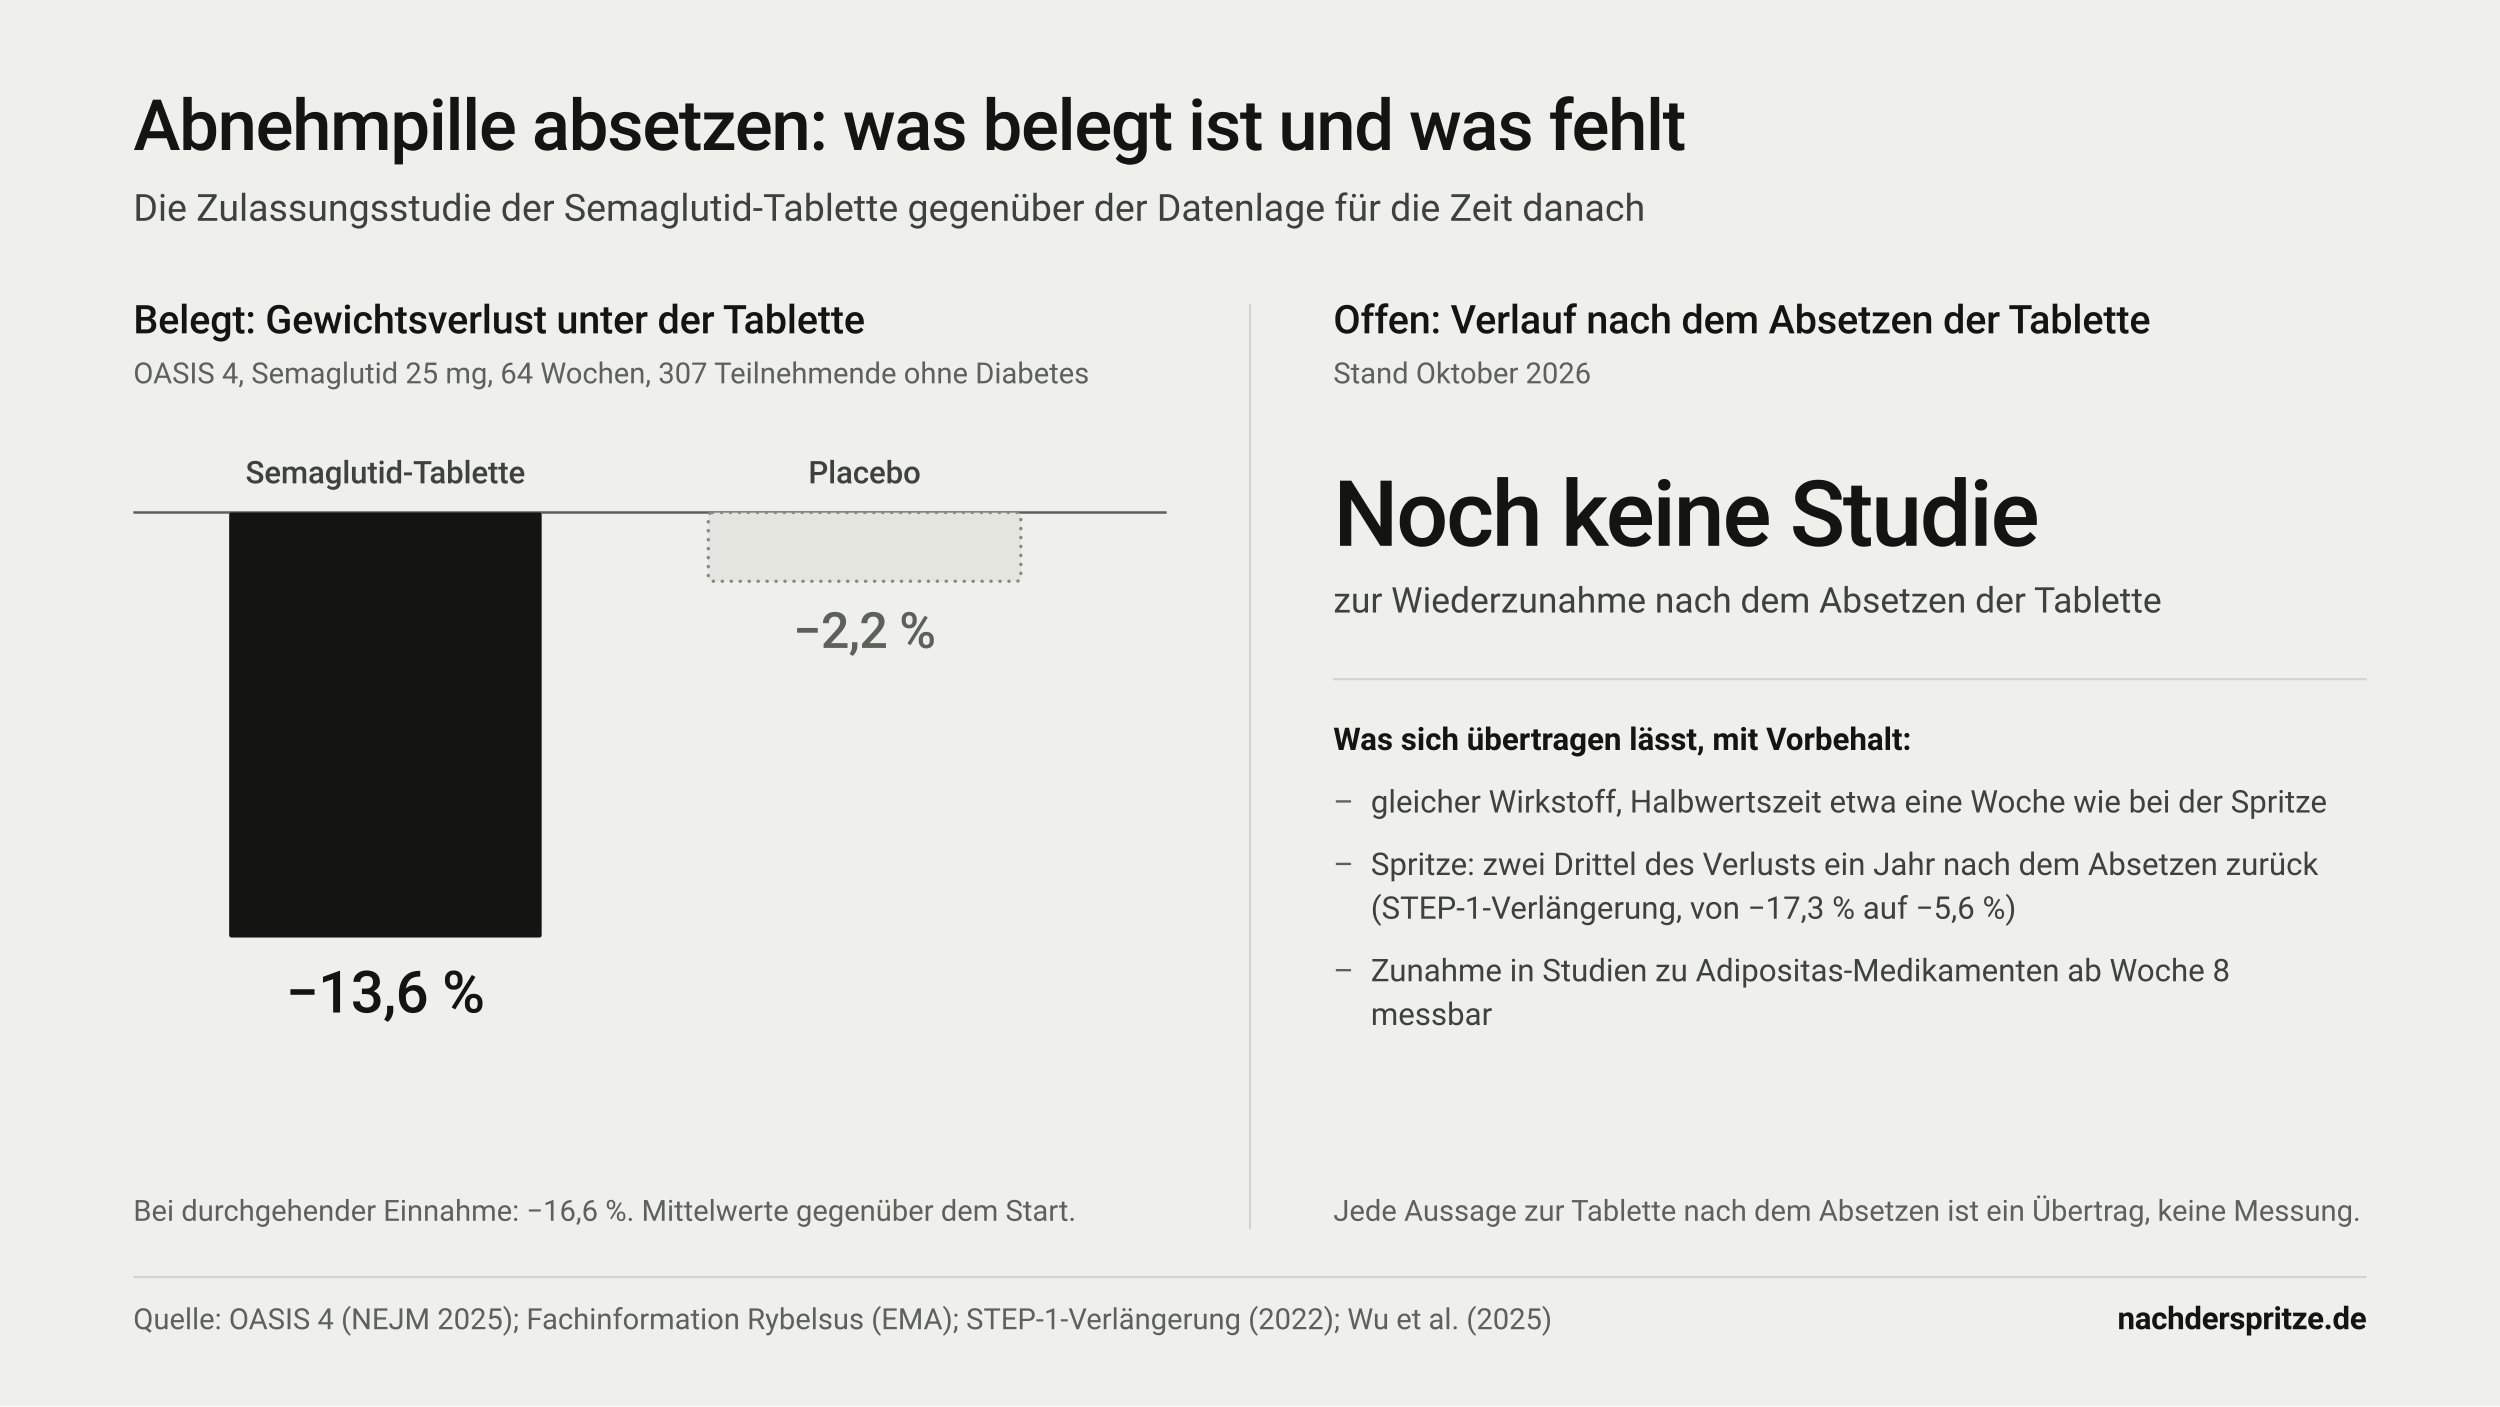
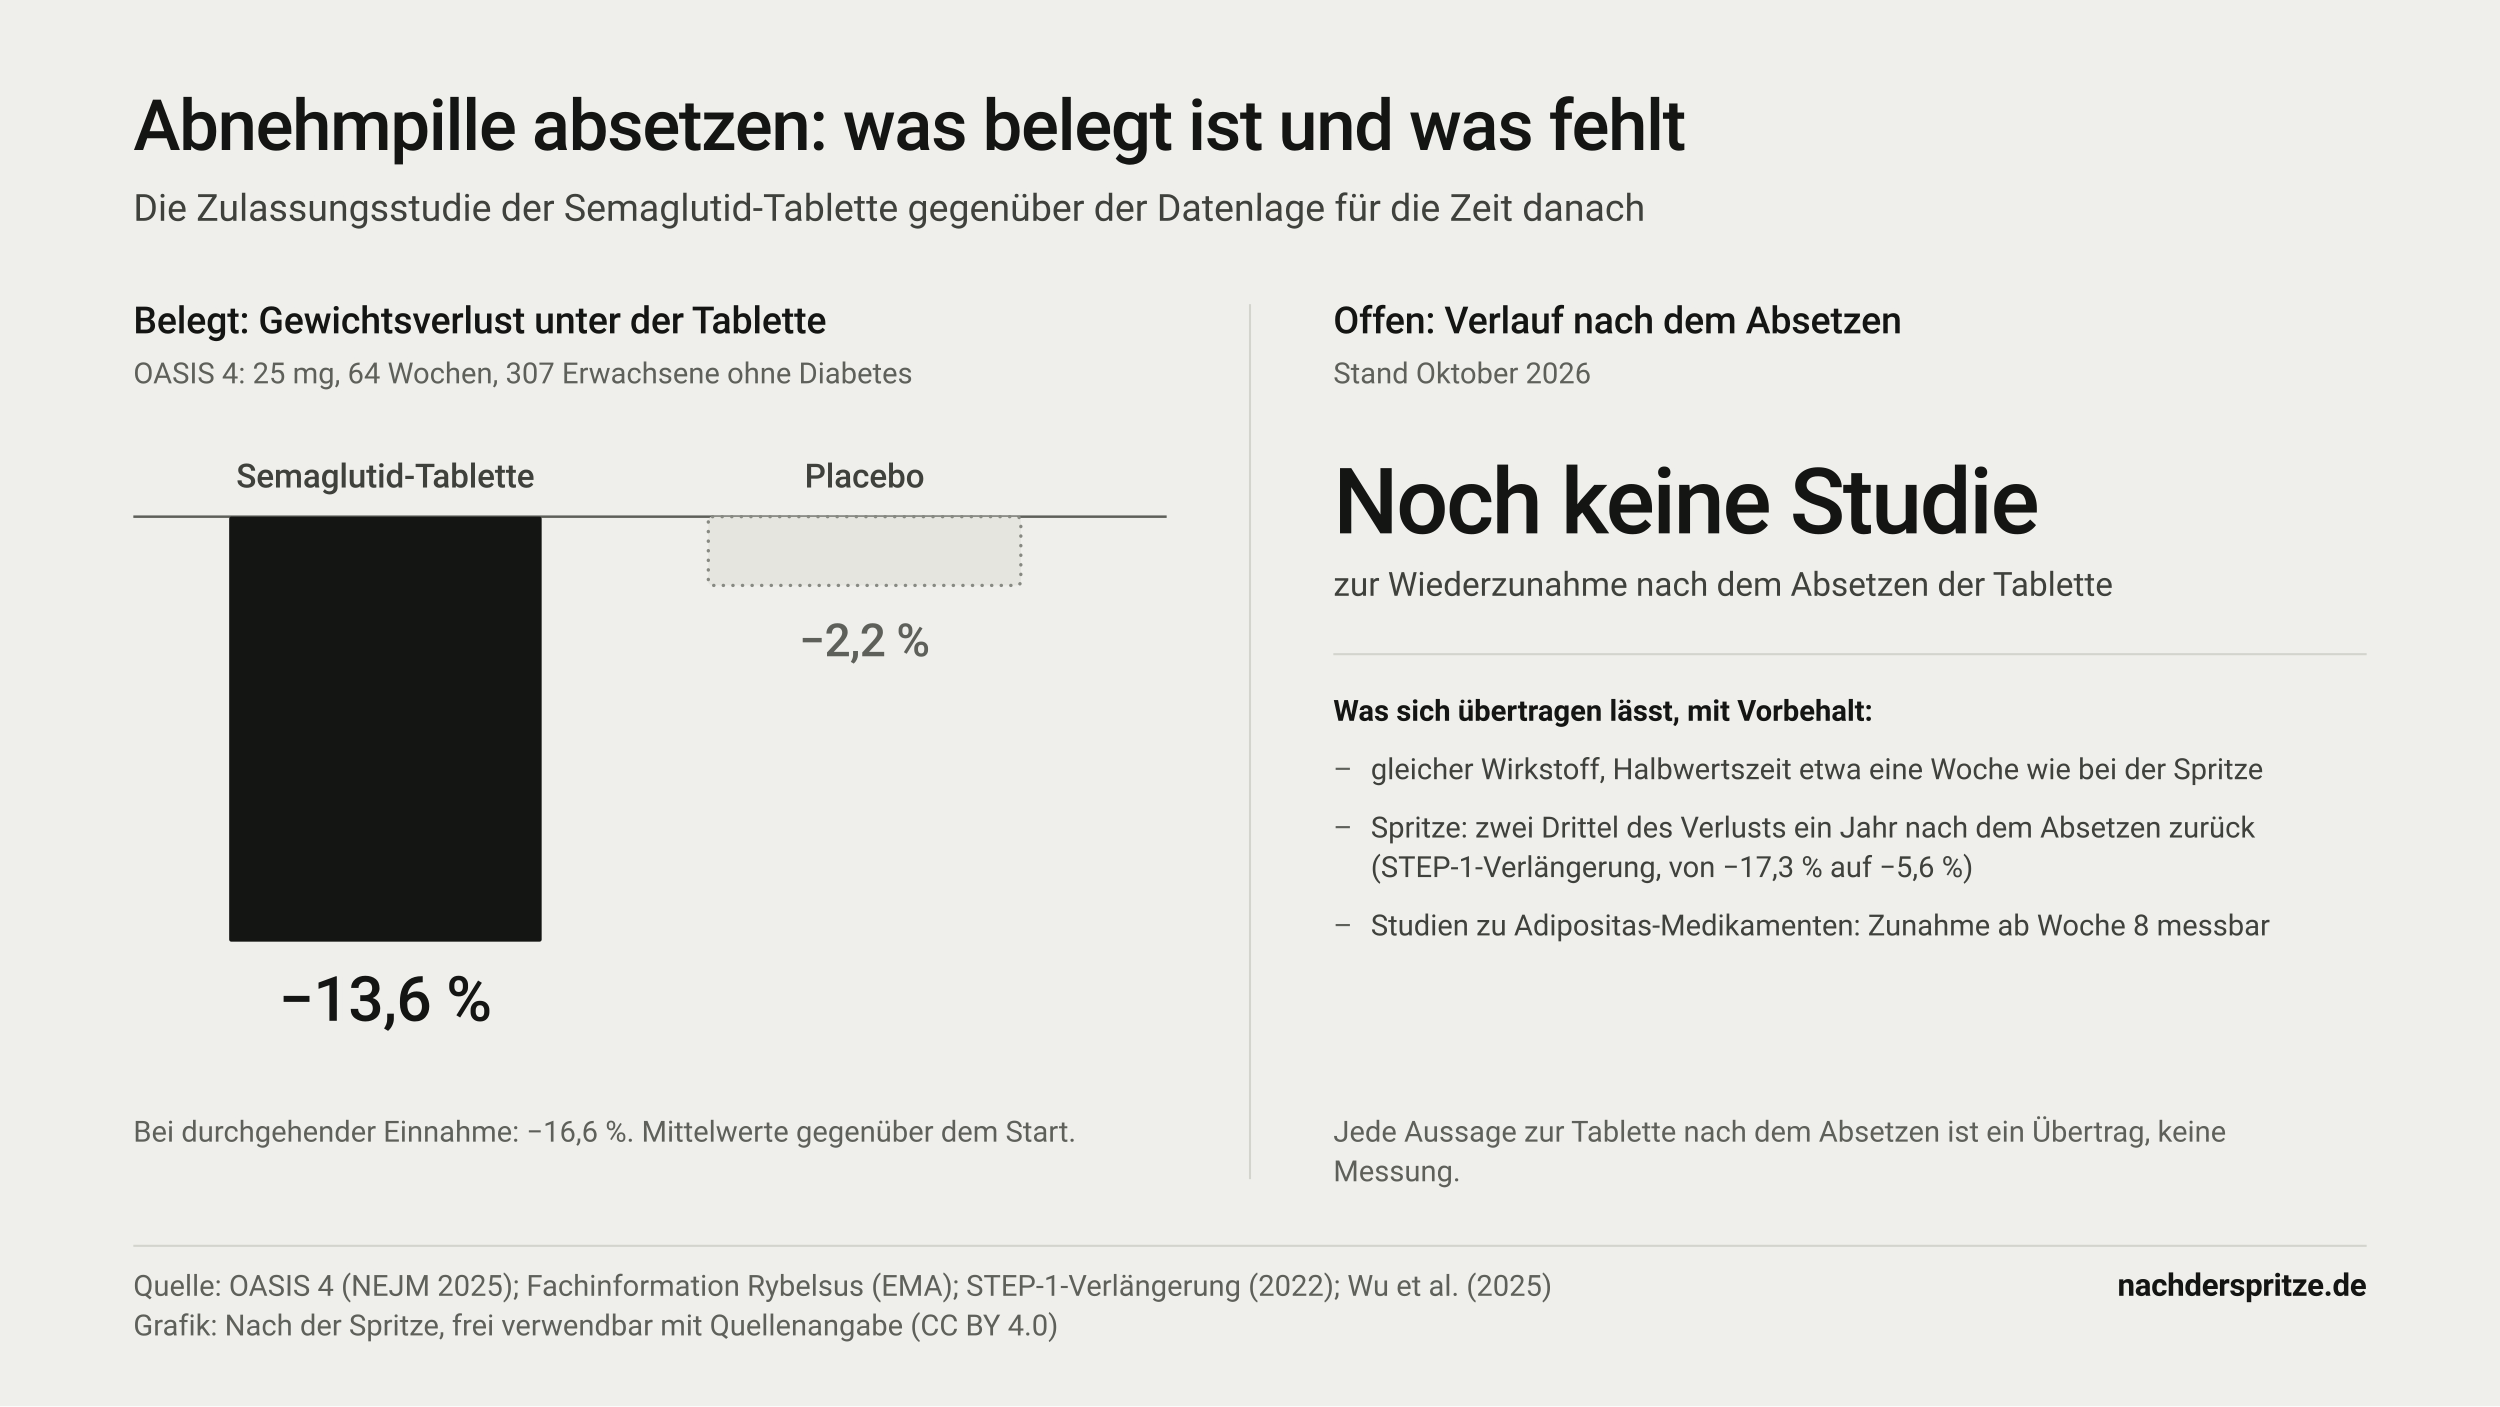
<svg xmlns="http://www.w3.org/2000/svg" width="1200" height="675" viewBox="0 0 1200 675" role="img" aria-labelledby="t d" font-family="'Mona Sans Variable', 'Mona Sans', system-ui, -apple-system, 'Segoe UI', Roboto, Helvetica, Arial, sans-serif">
  <rect width="1200" height="675" fill="#EFEFEB" />
  <text x="64" y="72" font-size="34" font-weight="540" fill="#141513" text-anchor="start" style="font-stretch:116%;letter-spacing:-0.02em" stroke="#EFEFEB" stroke-width="5" stroke-linejoin="round" paint-order="stroke">Abnehmpille absetzen: was belegt ist und was fehlt</text>
  <text x="64" y="106" font-size="18" font-weight="420" fill="#3F413C" text-anchor="start" style="font-stretch:100%;letter-spacing:0em" stroke="#EFEFEB" stroke-width="5" stroke-linejoin="round" paint-order="stroke">Die Zulassungsstudie der Semaglutid-Tablette gegenüber der Datenlage für die Zeit danach</text>
-   <text x="64" y="160" font-size="19" font-weight="560" fill="#141513" text-anchor="start" style="font-stretch:108%;letter-spacing:-0.005em" stroke="#EFEFEB" stroke-width="5" stroke-linejoin="round" paint-order="stroke">Belegt: Gewichtsverlust unter der Tablette</text>
-   <text x="64" y="184" font-size="14" font-weight="420" fill="#5E605A" text-anchor="start" style="font-stretch:100%;letter-spacing:0em" stroke="#EFEFEB" stroke-width="5" stroke-linejoin="round" paint-order="stroke">OASIS 4, Semaglutid 25 mg, 64 Wochen, 307 Teilnehmende ohne Diabetes</text>
-   <line x1="64" y1="246" x2="560" y2="246" stroke="#5E605A" stroke-width="1.2" />
-   <text x="185" y="232" font-size="15" font-weight="560" fill="#3F413C" text-anchor="middle" style="font-stretch:108%;letter-spacing:-0.005em" stroke="#EFEFEB" stroke-width="5" stroke-linejoin="round" paint-order="stroke">Semaglutid-Tablette</text>
-   <rect class="mk" x="110" y="246" width="150" height="204" rx="1" fill="#141513" />
-   <text x="185" y="486" font-size="28" font-weight="560" fill="#141513" text-anchor="middle" style="font-stretch:118%;letter-spacing:-0.01em" stroke="#EFEFEB" stroke-width="5" stroke-linejoin="round" paint-order="stroke">−13,6 %</text>
-   <text x="415" y="232" font-size="15" font-weight="560" fill="#3F413C" text-anchor="middle" style="font-stretch:108%;letter-spacing:-0.005em" stroke="#EFEFEB" stroke-width="5" stroke-linejoin="round" paint-order="stroke">Placebo</text>
-   <rect class="mk" x="340" y="246" width="150" height="33" rx="2" fill="#E5E5DF" stroke="#878982" stroke-width="1.6" stroke-dasharray="0.1 4.2" stroke-linecap="round" />
-   <text x="415" y="311" font-size="24" font-weight="560" fill="#5E605A" text-anchor="middle" style="font-stretch:118%;letter-spacing:-0.01em" stroke="#EFEFEB" stroke-width="5" stroke-linejoin="round" paint-order="stroke">−2,2 %</text>
-   <text x="64" y="586" font-size="14" font-weight="420" fill="#5E605A" text-anchor="start" style="font-stretch:100%;letter-spacing:0em" stroke="#EFEFEB" stroke-width="5" stroke-linejoin="round" paint-order="stroke">Bei durchgehender Einnahme: −16,6 %. Mittelwerte gegenüber dem Start.</text>
-   <line x1="600" y1="146" x2="600" y2="590" stroke="#D3D4CD" stroke-width="1" />
-   <text x="640" y="160" font-size="19" font-weight="560" fill="#141513" text-anchor="start" style="font-stretch:108%;letter-spacing:-0.005em" stroke="#EFEFEB" stroke-width="5" stroke-linejoin="round" paint-order="stroke">Offen: Verlauf nach dem Absetzen der Tablette</text>
+   <text x="64" y="160" font-size="18" font-weight="560" fill="#141513" text-anchor="start" style="font-stretch:108%;letter-spacing:-0.005em" stroke="#EFEFEB" stroke-width="5" stroke-linejoin="round" paint-order="stroke">Belegt: Gewichtsverlust unter der Tablette</text>
+   <text x="64" y="184" font-size="14" font-weight="420" fill="#5E605A" text-anchor="start" style="font-stretch:100%;letter-spacing:0em" stroke="#EFEFEB" stroke-width="5" stroke-linejoin="round" paint-order="stroke">OASIS 4: 25 mg, 64 Wochen, 307 Erwachsene ohne Diabetes</text>
+   <line x1="64" y1="248" x2="560" y2="248" stroke="#5E605A" stroke-width="1.2" />
+   <text x="185" y="234" font-size="16" font-weight="560" fill="#3F413C" text-anchor="middle" style="font-stretch:108%;letter-spacing:-0.005em" stroke="#EFEFEB" stroke-width="5" stroke-linejoin="round" paint-order="stroke">Semaglutid-Tablette</text>
+   <rect class="mk" x="110" y="248" width="150" height="204" rx="1" fill="#141513" />
+   <text x="185" y="490" font-size="30" font-weight="560" fill="#141513" text-anchor="middle" style="font-stretch:118%;letter-spacing:-0.01em" stroke="#EFEFEB" stroke-width="5" stroke-linejoin="round" paint-order="stroke">−13,6 %</text>
+   <text x="415" y="234" font-size="16" font-weight="560" fill="#3F413C" text-anchor="middle" style="font-stretch:108%;letter-spacing:-0.005em" stroke="#EFEFEB" stroke-width="5" stroke-linejoin="round" paint-order="stroke">Placebo</text>
+   <rect class="mk" x="340" y="248" width="150" height="33" rx="2" fill="#E5E5DF" stroke="#878982" stroke-width="1.6" stroke-dasharray="0.1 4.5" stroke-linecap="round" />
+   <text x="415" y="315" font-size="22" font-weight="560" fill="#5E605A" text-anchor="middle" style="font-stretch:118%;letter-spacing:-0.01em" stroke="#EFEFEB" stroke-width="5" stroke-linejoin="round" paint-order="stroke">−2,2 %</text>
+   <text x="64" y="548" font-size="14" font-weight="420" fill="#5E605A" text-anchor="start" style="font-stretch:100%;letter-spacing:0em" stroke="#EFEFEB" stroke-width="5" stroke-linejoin="round" paint-order="stroke">Bei durchgehender Einnahme: −16,6 %. Mittelwerte gegenüber dem Start.</text>
+   <line x1="600" y1="146" x2="600" y2="566" stroke="#D3D4CD" stroke-width="1" />
+   <text x="640" y="160" font-size="18" font-weight="560" fill="#141513" text-anchor="start" style="font-stretch:108%;letter-spacing:-0.005em" stroke="#EFEFEB" stroke-width="5" stroke-linejoin="round" paint-order="stroke">Offen: Verlauf nach dem Absetzen</text>
  <text x="640" y="184" font-size="14" font-weight="420" fill="#5E605A" text-anchor="start" style="font-stretch:100%;letter-spacing:0em" stroke="#EFEFEB" stroke-width="5" stroke-linejoin="round" paint-order="stroke">Stand Oktober 2026</text>
-   <text x="640" y="262" font-size="44" font-weight="500" fill="#141513" text-anchor="start" style="font-stretch:125%;letter-spacing:-0.025em" stroke="#EFEFEB" stroke-width="5" stroke-linejoin="round" paint-order="stroke">Noch keine Studie</text>
-   <text x="640" y="294" font-size="17" font-weight="420" fill="#3F413C" text-anchor="start" style="font-stretch:100%;letter-spacing:0em" stroke="#EFEFEB" stroke-width="5" stroke-linejoin="round" paint-order="stroke">zur Wiederzunahme nach dem Absetzen der Tablette</text>
-   <line x1="640" y1="326" x2="1136" y2="326" stroke="#D3D4CD" stroke-width="1" />
-   <text x="640" y="360" font-size="15" font-weight="580" fill="#141513" text-anchor="start" style="font-stretch:100%;letter-spacing:0em" stroke="#EFEFEB" stroke-width="5" stroke-linejoin="round" paint-order="stroke">Was sich übertragen lässt, mit Vorbehalt:</text>
-   <text x="640" y="390" font-size="15" font-weight="420" fill="#5E605A" text-anchor="start" style="font-stretch:100%;letter-spacing:0em" stroke="#EFEFEB" stroke-width="5" stroke-linejoin="round" paint-order="stroke">–</text>
-   <text x="658" y="390" font-size="15" font-weight="420" fill="#3F413C" text-anchor="start" style="font-stretch:100%;letter-spacing:0em" stroke="#EFEFEB" stroke-width="5" stroke-linejoin="round" paint-order="stroke">gleicher Wirkstoff, Halbwertszeit etwa eine Woche wie bei der Spritze</text>
-   <text x="640" y="420" font-size="15" font-weight="420" fill="#5E605A" text-anchor="start" style="font-stretch:100%;letter-spacing:0em" stroke="#EFEFEB" stroke-width="5" stroke-linejoin="round" paint-order="stroke">–</text>
-   <text x="658" y="420" font-size="15" font-weight="420" fill="#3F413C" text-anchor="start" style="font-stretch:100%;letter-spacing:0em" stroke="#EFEFEB" stroke-width="5" stroke-linejoin="round" paint-order="stroke">Spritze: zwei Drittel des Verlusts ein Jahr nach dem Absetzen zurück</text>
-   <text x="658" y="441" font-size="15" font-weight="420" fill="#3F413C" text-anchor="start" style="font-stretch:100%;letter-spacing:0em" stroke="#EFEFEB" stroke-width="5" stroke-linejoin="round" paint-order="stroke">(STEP-1-Verlängerung, von −17,3 % auf −5,6 %)</text>
-   <text x="640" y="471" font-size="15" font-weight="420" fill="#5E605A" text-anchor="start" style="font-stretch:100%;letter-spacing:0em" stroke="#EFEFEB" stroke-width="5" stroke-linejoin="round" paint-order="stroke">–</text>
-   <text x="658" y="471" font-size="15" font-weight="420" fill="#3F413C" text-anchor="start" style="font-stretch:100%;letter-spacing:0em" stroke="#EFEFEB" stroke-width="5" stroke-linejoin="round" paint-order="stroke">Zunahme in Studien zu Adipositas-Medikamenten ab Woche 8</text>
-   <text x="658" y="492" font-size="15" font-weight="420" fill="#3F413C" text-anchor="start" style="font-stretch:100%;letter-spacing:0em" stroke="#EFEFEB" stroke-width="5" stroke-linejoin="round" paint-order="stroke">messbar</text>
-   <text x="640" y="586" font-size="14" font-weight="420" fill="#5E605A" text-anchor="start" style="font-stretch:100%;letter-spacing:0em" stroke="#EFEFEB" stroke-width="5" stroke-linejoin="round" paint-order="stroke">Jede Aussage zur Tablette nach dem Absetzen ist ein Übertrag, keine Messung.</text>
-   <line x1="64" y1="613" x2="1136" y2="613" stroke="#D3D4CD" stroke-width="1" />
-   <text x="64" y="638" font-size="14" font-weight="420" fill="#5E605A" text-anchor="start" style="font-stretch:100%;letter-spacing:0em" stroke="#EFEFEB" stroke-width="5" stroke-linejoin="round" paint-order="stroke">Quelle: OASIS 4 (NEJM 2025); Fachinformation Rybelsus (EMA); STEP-1-Verlängerung (2022); Wu et al. (2025)</text>
-   <text x="1136" y="638" font-size="15" font-weight="600" fill="#141513" text-anchor="end" style="font-stretch:125%;letter-spacing:-0.01em" stroke="#EFEFEB" stroke-width="5" stroke-linejoin="round" paint-order="stroke">nachderspritze.de</text>
+   <text x="640" y="256" font-size="44" font-weight="500" fill="#141513" text-anchor="start" style="font-stretch:125%;letter-spacing:-0.025em" stroke="#EFEFEB" stroke-width="5" stroke-linejoin="round" paint-order="stroke">Noch keine Studie</text>
+   <text x="640" y="286" font-size="16" font-weight="420" fill="#3F413C" text-anchor="start" style="font-stretch:100%;letter-spacing:0em" stroke="#EFEFEB" stroke-width="5" stroke-linejoin="round" paint-order="stroke">zur Wiederzunahme nach dem Absetzen der Tablette</text>
+   <line x1="640" y1="314" x2="1136" y2="314" stroke="#D3D4CD" stroke-width="1" />
+   <text x="640" y="346" font-size="14" font-weight="580" fill="#141513" text-anchor="start" style="font-stretch:100%;letter-spacing:0em" stroke="#EFEFEB" stroke-width="5" stroke-linejoin="round" paint-order="stroke">Was sich übertragen lässt, mit Vorbehalt:</text>
+   <text x="640" y="374" font-size="14" font-weight="420" fill="#5E605A" text-anchor="start" style="font-stretch:100%;letter-spacing:0em" stroke="#EFEFEB" stroke-width="5" stroke-linejoin="round" paint-order="stroke">–</text>
+   <text x="658" y="374" font-size="14" font-weight="420" fill="#3F413C" text-anchor="start" style="font-stretch:100%;letter-spacing:0em" stroke="#EFEFEB" stroke-width="5" stroke-linejoin="round" paint-order="stroke">gleicher Wirkstoff, Halbwertszeit etwa eine Woche wie bei der Spritze</text>
+   <text x="640" y="402" font-size="14" font-weight="420" fill="#5E605A" text-anchor="start" style="font-stretch:100%;letter-spacing:0em" stroke="#EFEFEB" stroke-width="5" stroke-linejoin="round" paint-order="stroke">–</text>
+   <text x="658" y="402" font-size="14" font-weight="420" fill="#3F413C" text-anchor="start" style="font-stretch:100%;letter-spacing:0em" stroke="#EFEFEB" stroke-width="5" stroke-linejoin="round" paint-order="stroke">Spritze: zwei Drittel des Verlusts ein Jahr nach dem Absetzen zurück</text>
+   <text x="658" y="421" font-size="14" font-weight="420" fill="#3F413C" text-anchor="start" style="font-stretch:100%;letter-spacing:0em" stroke="#EFEFEB" stroke-width="5" stroke-linejoin="round" paint-order="stroke">(STEP-1-Verlängerung, von −17,3 % auf −5,6 %)</text>
+   <text x="640" y="449" font-size="14" font-weight="420" fill="#5E605A" text-anchor="start" style="font-stretch:100%;letter-spacing:0em" stroke="#EFEFEB" stroke-width="5" stroke-linejoin="round" paint-order="stroke">–</text>
+   <text x="658" y="449" font-size="14" font-weight="420" fill="#3F413C" text-anchor="start" style="font-stretch:100%;letter-spacing:0em" stroke="#EFEFEB" stroke-width="5" stroke-linejoin="round" paint-order="stroke">Studien zu Adipositas-Medikamenten: Zunahme ab Woche 8 messbar</text>
+   <text x="640" y="548" font-size="14" font-weight="420" fill="#5E605A" text-anchor="start" style="font-stretch:100%;letter-spacing:0em" stroke="#EFEFEB" stroke-width="5" stroke-linejoin="round" paint-order="stroke">Jede Aussage zur Tablette nach dem Absetzen ist ein Übertrag, keine</text>
+   <text x="640" y="567" font-size="14" font-weight="420" fill="#5E605A" text-anchor="start" style="font-stretch:100%;letter-spacing:0em" stroke="#EFEFEB" stroke-width="5" stroke-linejoin="round" paint-order="stroke">Messung.</text>
+   <line class="fy" x1="64" y1="598" x2="1136" y2="598" stroke="#D3D4CD" stroke-width="1" />
+   <text x="64" y="622" font-size="14" font-weight="420" fill="#5E605A" text-anchor="start" style="font-stretch:100%;letter-spacing:0em" stroke="#EFEFEB" stroke-width="5" stroke-linejoin="round" paint-order="stroke" class="ft">Quelle: OASIS 4 (NEJM 2025); Fachinformation Rybelsus (EMA); STEP-1-Verlängerung (2022); Wu et al. (2025)</text>
+   <text x="64" y="641" font-size="14" font-weight="420" fill="#5E605A" text-anchor="start" style="font-stretch:100%;letter-spacing:0em" stroke="#EFEFEB" stroke-width="5" stroke-linejoin="round" paint-order="stroke" class="ft">Grafik: Nach der Spritze, frei verwendbar mit Quellenangabe (CC BY 4.0)</text>
+   <text x="1136" y="622" font-size="15" font-weight="600" fill="#141513" text-anchor="end" style="font-stretch:125%;letter-spacing:-0.01em" stroke="#EFEFEB" stroke-width="5" stroke-linejoin="round" paint-order="stroke" class="ft">nachderspritze.de</text>
</svg>
